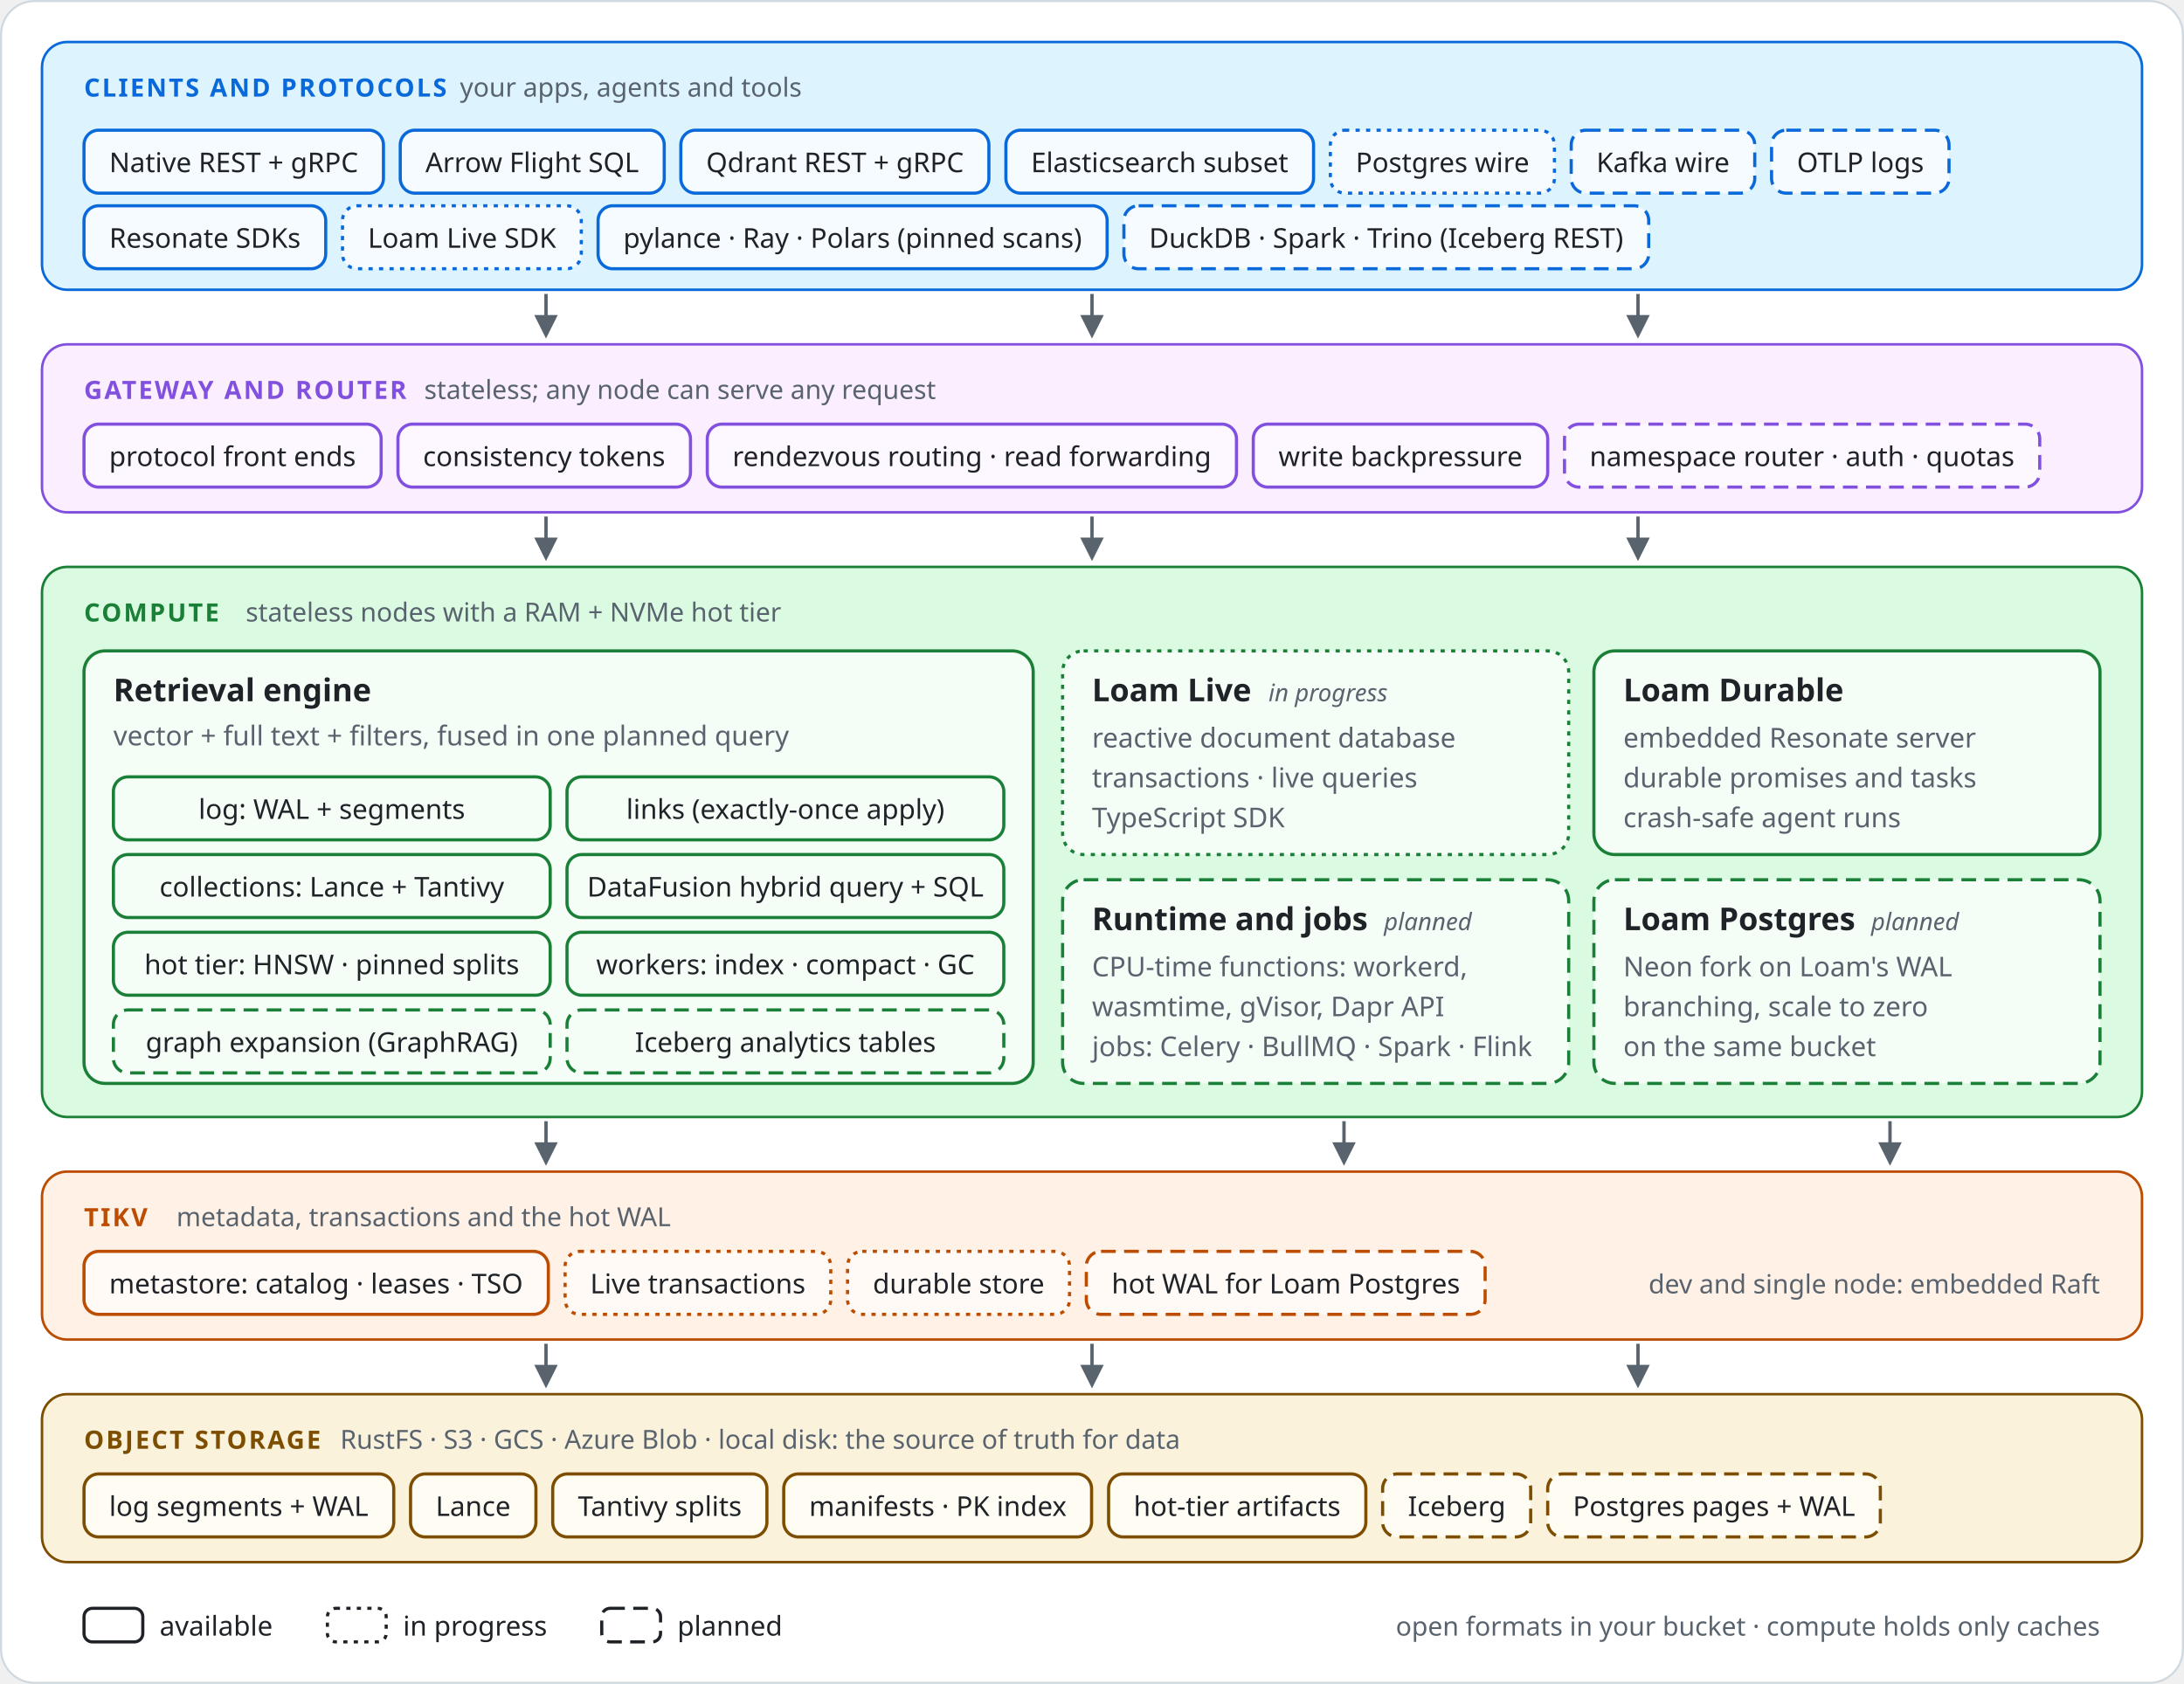
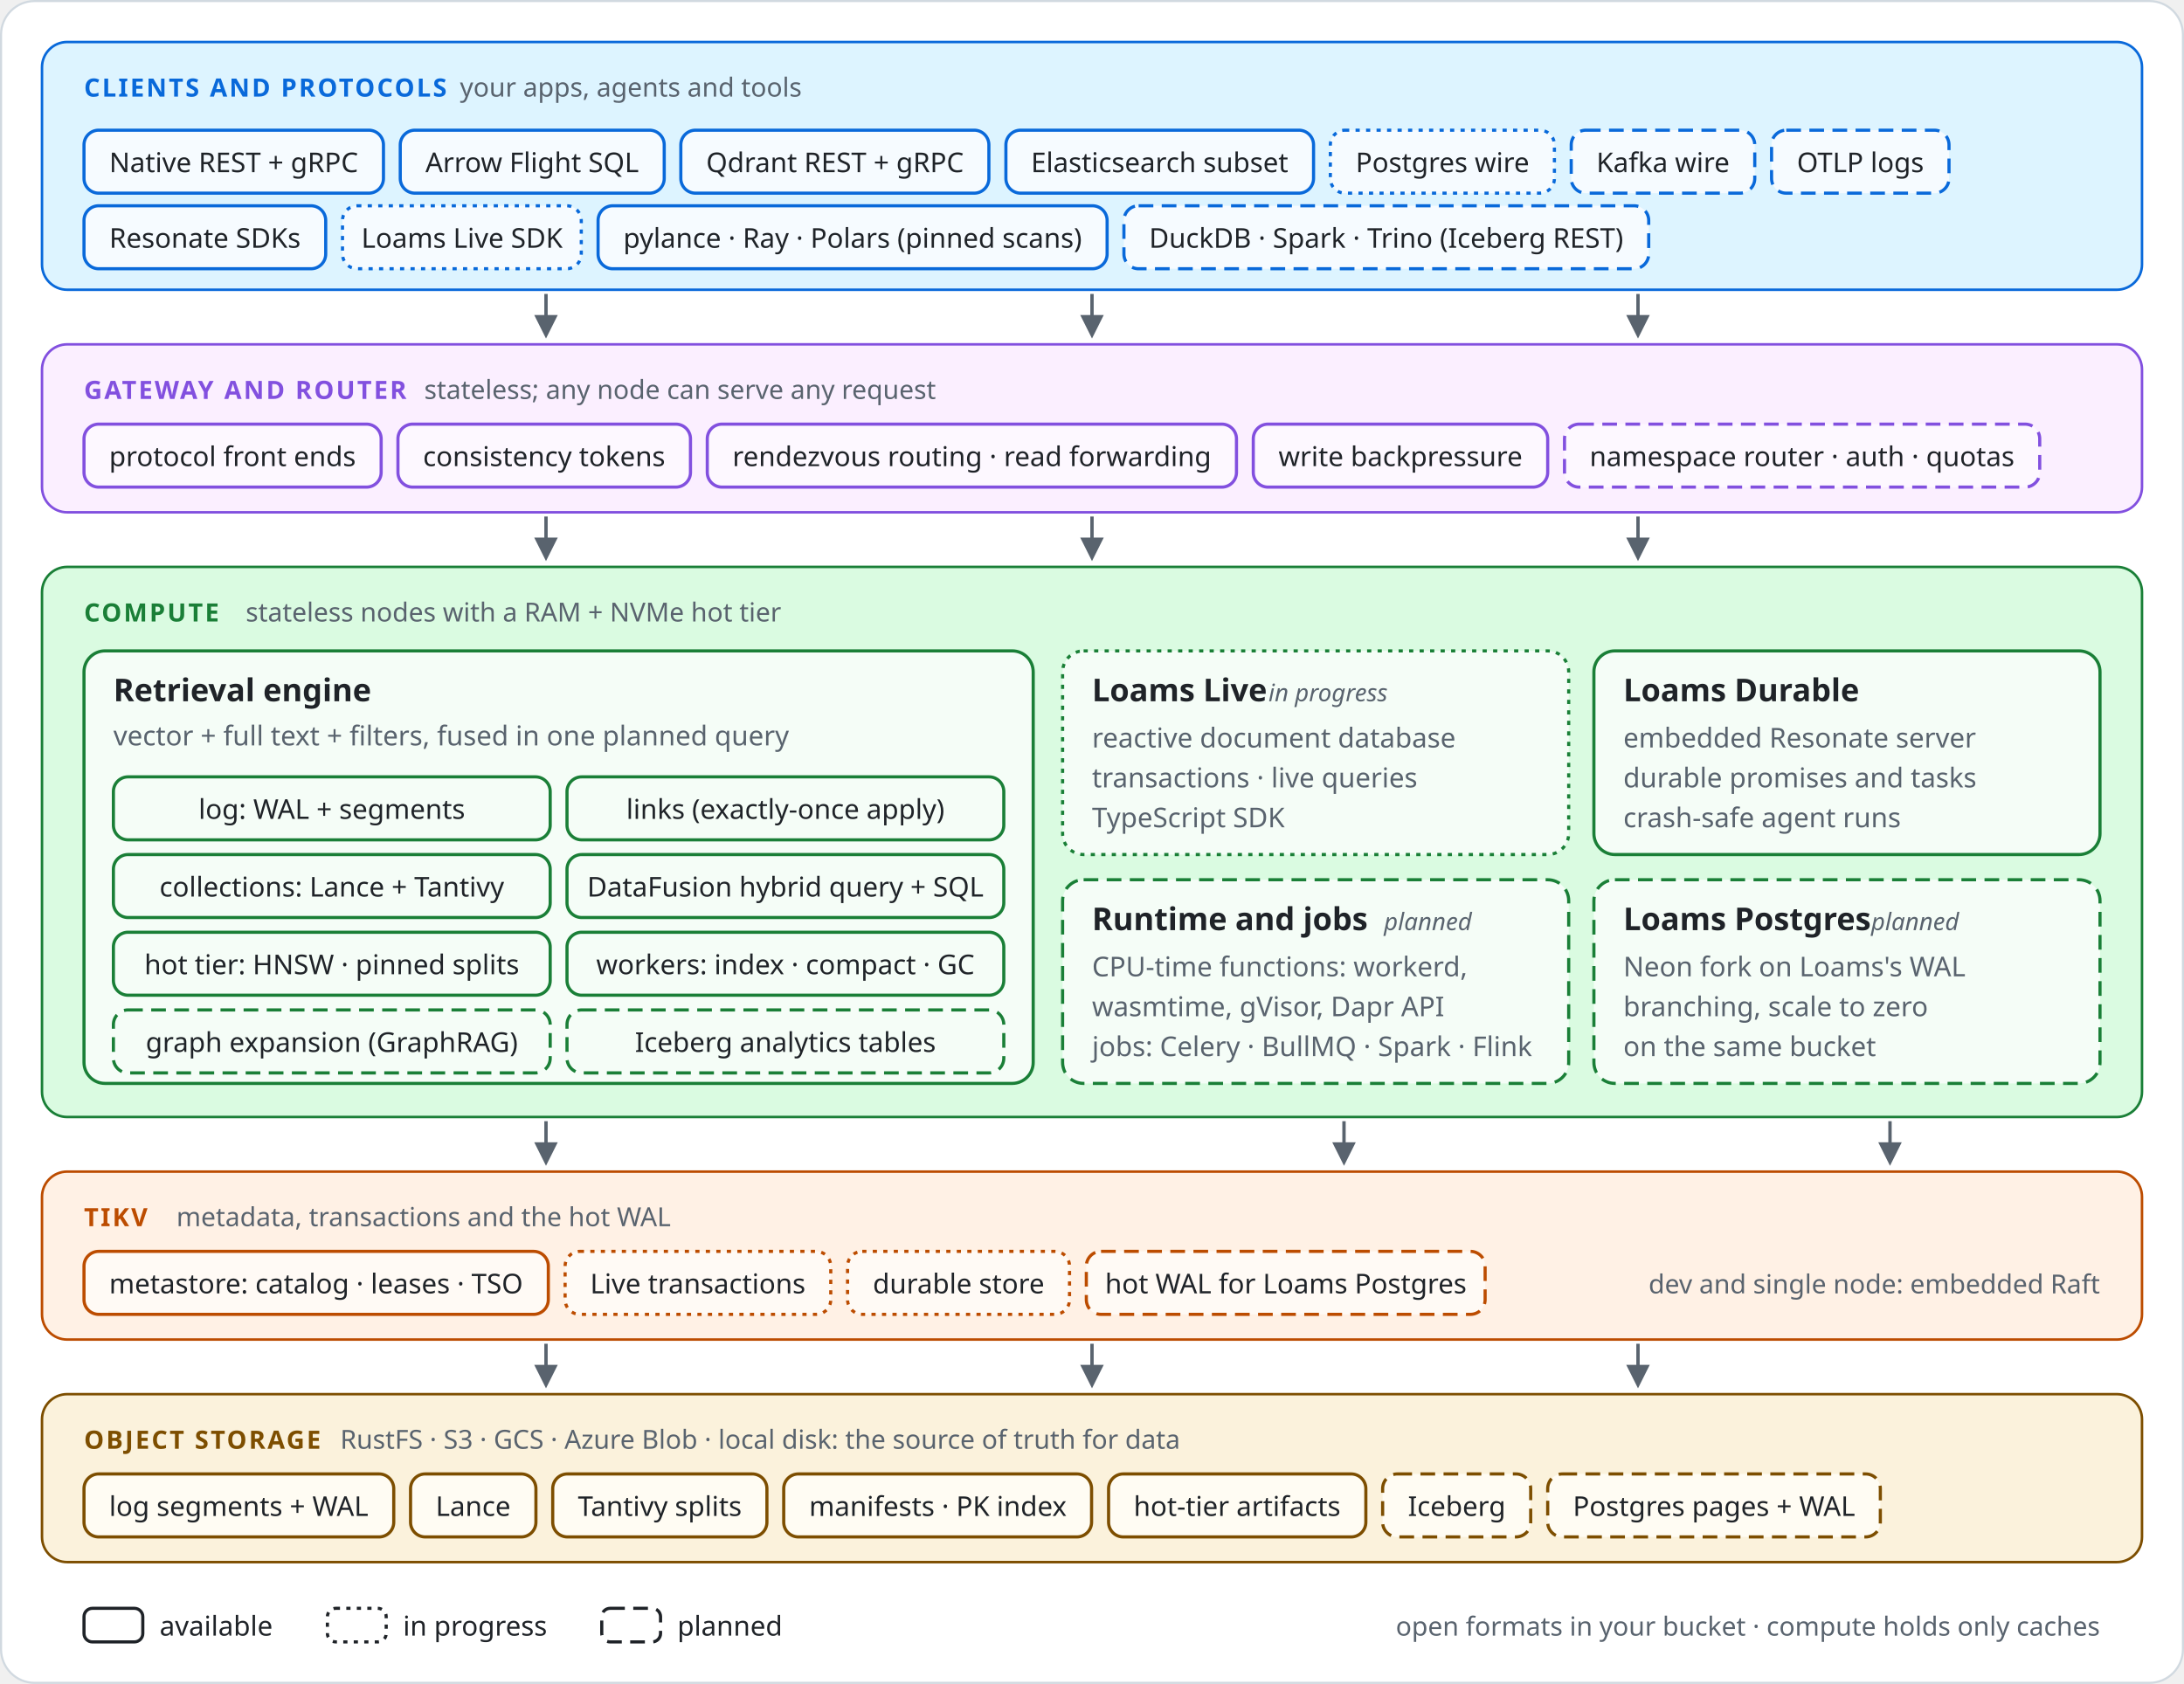
<svg xmlns="http://www.w3.org/2000/svg" viewBox="0 0 1040 802" width="1040" height="802" role="img" aria-labelledby="title desc">
  <style>

.t{font-family:-apple-system,BlinkMacSystemFont,"Segoe UI","Noto Sans",Helvetica,Arial,sans-serif}
.band{stroke-width:1.2}
.chip,.box{stroke-width:1.5}
.prog{stroke-dasharray:2 3}
.plan{stroke-dasharray:7 4}
.lbl{font-size:12px;font-weight:700;letter-spacing:.08em}
.sub,.note{font-size:12.5px}
.chipt,.legend,.body{font-size:13px}
.ttl{font-size:15px;font-weight:700}
.badge{font-size:11.5px;font-style:italic}
.arrow{stroke-width:1.6}
.t{fill:#1f2328}
.panel{fill:#ffffff;stroke:#d1d9e0}
.sub,.note,.body,.badge{fill:#59636e}
.arrow{stroke:#59636e}
.ah{fill:#59636e}
.chip.lg{fill:#ffffff;stroke:#1f2328}
.band.c{fill:#ddf4ff;stroke:#0969da}
.chip.c,.box.c{fill:#f6fbff;stroke:#0969da}
.cl{fill:#0969da}
.band.g{fill:#fbefff;stroke:#8250df}
.chip.g,.box.g{fill:#fdf8ff;stroke:#8250df}
.gl{fill:#8250df}
.band.e{fill:#dafbe1;stroke:#1a7f37}
.chip.e,.box.e{fill:#f5fdf7;stroke:#1a7f37}
.el{fill:#1a7f37}
.band.k{fill:#fff1e5;stroke:#bc4c00}
.chip.k,.box.k{fill:#fffaf5;stroke:#bc4c00}
.kl{fill:#bc4c00}
.band.s{fill:#fbf2dc;stroke:#7d4e00}
.chip.s,.box.s{fill:#fffcf3;stroke:#7d4e00}
.sl{fill:#7d4e00}
@media (prefers-color-scheme:dark){
.t{fill:#e6edf3}
.panel{fill:#0d1117;stroke:#3d444d}
.sub,.note,.body,.badge{fill:#9198a1}
.arrow{stroke:#9198a1}
.ah{fill:#9198a1}
.chip.lg{fill:#0d1117;stroke:#e6edf3}
.band.c{fill:#0c2d4f;stroke:#4493f8}
.chip.c,.box.c{fill:#0d1f33;stroke:#4493f8}
.cl{fill:#4493f8}
.band.g{fill:#2a1b45;stroke:#ab7df8}
.chip.g,.box.g{fill:#1d1530;stroke:#ab7df8}
.gl{fill:#ab7df8}
.band.e{fill:#0f2e1a;stroke:#3fb950}
.chip.e,.box.e{fill:#0c1f13;stroke:#3fb950}
.el{fill:#3fb950}
.band.k{fill:#3a2010;stroke:#f0883e}
.chip.k,.box.k{fill:#27170c;stroke:#f0883e}
.kl{fill:#f0883e}
.band.s{fill:#33270c;stroke:#d29922}
.chip.s,.box.s{fill:#221b0b;stroke:#d29922}
.sl{fill:#d29922}
}
</style>
  <defs>
    <marker id="ah" viewBox="0 0 10 10" refX="8" refY="5" markerWidth="7" markerHeight="7" orient="auto">
      <path class="ah" d="M0,0 L10,5 L0,10 z" />
    </marker>
  </defs>
  <rect class="panel" x="0.5" y="0.5" width="1039" height="801" rx="16" />
  <rect class="band c" x="20" y="20" width="1000" height="118" rx="12" />
  <text class="t lbl cl" x="40" y="46">CLIENTS AND PROTOCOLS</text>
  <text class="t sub" x="219" y="46">your apps, agents and tools</text>
  <rect class="chip c" x="40.0" y="62" width="142.6" height="30" rx="7" />
  <text class="t chipt" x="111.3" y="82" text-anchor="middle">Native REST + gRPC</text>
  <rect class="chip c" x="190.6" y="62" width="125.7" height="30" rx="7" />
  <text class="t chipt" x="253.4" y="82" text-anchor="middle">Arrow Flight SQL</text>
  <rect class="chip c" x="324.2" y="62" width="146.7" height="30" rx="7" />
  <text class="t chipt" x="397.6" y="82" text-anchor="middle">Qdrant REST + gRPC</text>
  <rect class="chip c" x="479.0" y="62" width="146.5" height="30" rx="7" />
  <text class="t chipt" x="552.2" y="82" text-anchor="middle">Elasticsearch subset</text>
  <rect class="chip c prog" x="633.5" y="62" width="106.7" height="30" rx="7" />
  <text class="t chipt" x="686.9" y="82" text-anchor="middle">Postgres wire</text>
  <rect class="chip c plan" x="748.2" y="62" width="87.4" height="30" rx="7" />
  <text class="t chipt" x="791.9" y="82" text-anchor="middle">Kafka wire</text>
  <rect class="chip c plan" x="843.6" y="62" width="84.5" height="30" rx="7" />
  <text class="t chipt" x="885.9" y="82" text-anchor="middle">OTLP logs</text>
  <rect class="chip c" x="40.0" y="98" width="115.1" height="30" rx="7" />
  <text class="t chipt" x="97.6" y="118" text-anchor="middle">Resonate SDKs</text>
  <rect class="chip c prog" x="163.1" y="98" width="113.7" height="30" rx="7" />
-   <text class="t chipt" x="220.0" y="118" text-anchor="middle">Loam Live SDK</text>
+   <text class="t chipt" x="220.0" y="118" text-anchor="middle">Loams Live SDK</text>
  <rect class="chip c" x="284.8" y="98" width="242.4" height="30" rx="7" />
  <text class="t chipt" x="406.0" y="118" text-anchor="middle">pylance · Ray · Polars (pinned scans)</text>
  <rect class="chip c plan" x="535.2" y="98" width="249.9" height="30" rx="7" />
  <text class="t chipt" x="660.1" y="118" text-anchor="middle">DuckDB · Spark · Trino (Iceberg REST)</text>
  <line class="arrow" x1="260" y1="140" x2="260" y2="159" marker-end="url(#ah)" />
  <line class="arrow" x1="520" y1="140" x2="520" y2="159" marker-end="url(#ah)" />
  <line class="arrow" x1="780" y1="140" x2="780" y2="159" marker-end="url(#ah)" />
  <rect class="band g" x="20" y="164" width="1000" height="80" rx="12" />
  <text class="t lbl gl" x="40" y="190">GATEWAY AND ROUTER</text>
  <text class="t sub" x="202" y="190">stateless; any node can serve any request</text>
  <rect class="chip g" x="40.0" y="202" width="141.5" height="30" rx="7" />
  <text class="t chipt" x="110.7" y="222" text-anchor="middle">protocol front ends</text>
  <rect class="chip g" x="189.5" y="202" width="139.3" height="30" rx="7" />
  <text class="t chipt" x="259.1" y="222" text-anchor="middle">consistency tokens</text>
  <rect class="chip g" x="336.8" y="202" width="252.0" height="30" rx="7" />
  <text class="t chipt" x="462.8" y="222" text-anchor="middle">rendezvous routing · read forwarding</text>
  <rect class="chip g" x="596.8" y="202" width="140.2" height="30" rx="7" />
  <text class="t chipt" x="666.9" y="222" text-anchor="middle">write backpressure</text>
  <rect class="chip g plan" x="745.0" y="202" width="226.3" height="30" rx="7" />
  <text class="t chipt" x="858.1" y="222" text-anchor="middle">namespace router · auth · quotas</text>
  <line class="arrow" x1="260" y1="246" x2="260" y2="265" marker-end="url(#ah)" />
  <line class="arrow" x1="520" y1="246" x2="520" y2="265" marker-end="url(#ah)" />
  <line class="arrow" x1="780" y1="246" x2="780" y2="265" marker-end="url(#ah)" />
  <rect class="band e" x="20" y="270" width="1000" height="262" rx="12" />
  <text class="t lbl el" x="40" y="296">COMPUTE</text>
  <text class="t sub" x="117" y="296">stateless nodes with a RAM + NVMe hot tier</text>
  <rect class="box e" x="40" y="310" width="452" height="206" rx="10" />
  <text class="t ttl" x="54" y="334">Retrieval engine</text>
  <text class="t body" x="54" y="355">vector + full text + filters, fused in one planned query</text>
  <rect class="chip e" x="54.0" y="370" width="208.0" height="30" rx="7" />
  <text class="t chipt" x="158.0" y="390" text-anchor="middle">log: WAL + segments</text>
  <rect class="chip e" x="270.0" y="370" width="208.0" height="30" rx="7" />
  <text class="t chipt" x="374.0" y="390" text-anchor="middle">links (exactly-once apply)</text>
  <rect class="chip e" x="54.0" y="407" width="208.0" height="30" rx="7" />
  <text class="t chipt" x="158.0" y="427" text-anchor="middle">collections: Lance + Tantivy</text>
  <rect class="chip e" x="270.0" y="407" width="208.0" height="30" rx="7" />
  <text class="t chipt" x="374.0" y="427" text-anchor="middle">DataFusion hybrid query + SQL</text>
  <rect class="chip e" x="54.0" y="444" width="208.0" height="30" rx="7" />
  <text class="t chipt" x="158.0" y="464" text-anchor="middle">hot tier: HNSW · pinned splits</text>
  <rect class="chip e" x="270.0" y="444" width="208.0" height="30" rx="7" />
  <text class="t chipt" x="374.0" y="464" text-anchor="middle">workers: index · compact · GC</text>
  <rect class="chip e plan" x="54.0" y="481" width="208.0" height="30" rx="7" />
  <text class="t chipt" x="158.0" y="501" text-anchor="middle">graph expansion (GraphRAG)</text>
  <rect class="chip e plan" x="270.0" y="481" width="208.0" height="30" rx="7" />
  <text class="t chipt" x="374.0" y="501" text-anchor="middle">Iceberg analytics tables</text>
  <rect class="box e prog" x="506" y="310" width="241.0" height="97.0" rx="10" />
-   <text class="t ttl" x="520" y="334">Loam Live</text>
+   <text class="t ttl" x="520" y="334">Loams Live</text>
  <text class="t badge" x="604" y="334">in progress</text>
  <text class="t body" x="520" y="356">reactive document database</text>
  <text class="t body" x="520" y="375">transactions · live queries</text>
  <text class="t body" x="520" y="394">TypeScript SDK</text>
  <rect class="box e" x="759.0" y="310" width="241.0" height="97.0" rx="10" />
-   <text class="t ttl" x="773.0" y="334">Loam Durable</text>
+   <text class="t ttl" x="773.0" y="334">Loams Durable</text>
  <text class="t body" x="773.0" y="356">embedded Resonate server</text>
  <text class="t body" x="773.0" y="375">durable promises and tasks</text>
  <text class="t body" x="773.0" y="394">crash-safe agent runs</text>
  <rect class="box e plan" x="506" y="419.0" width="241.0" height="97.0" rx="10" />
  <text class="t ttl" x="520" y="443.0">Runtime and jobs</text>
  <text class="t badge" x="659" y="443.0">planned</text>
  <text class="t body" x="520" y="465.0">CPU-time functions: workerd,</text>
  <text class="t body" x="520" y="484.0">wasmtime, gVisor, Dapr API</text>
  <text class="t body" x="520" y="503.0">jobs: Celery · BullMQ · Spark · Flink</text>
  <rect class="box e plan" x="759.0" y="419.0" width="241.0" height="97.0" rx="10" />
-   <text class="t ttl" x="773.0" y="443.0">Loam Postgres</text>
+   <text class="t ttl" x="773.0" y="443.0">Loams Postgres</text>
  <text class="t badge" x="891" y="443.0">planned</text>
-   <text class="t body" x="773.0" y="465.0">Neon fork on Loam's WAL</text>
+   <text class="t body" x="773.0" y="465.0">Neon fork on Loams's WAL</text>
  <text class="t body" x="773.0" y="484.0">branching, scale to zero</text>
  <text class="t body" x="773.0" y="503.0">on the same bucket</text>
  <line class="arrow" x1="260" y1="534" x2="260" y2="553" marker-end="url(#ah)" />
  <line class="arrow" x1="640" y1="534" x2="640" y2="553" marker-end="url(#ah)" />
  <line class="arrow" x1="900" y1="534" x2="900" y2="553" marker-end="url(#ah)" />
  <rect class="band k" x="20" y="558" width="1000" height="80" rx="12" />
  <text class="t lbl kl" x="40" y="584">TIKV</text>
  <text class="t sub" x="84" y="584">metadata, transactions and the hot WAL</text>
  <rect class="chip k" x="40.0" y="596" width="221.1" height="30" rx="7" />
  <text class="t chipt" x="150.5" y="616" text-anchor="middle">metastore: catalog · leases · TSO</text>
  <rect class="chip k prog" x="269.1" y="596" width="126.5" height="30" rx="7" />
  <text class="t chipt" x="332.3" y="616" text-anchor="middle">Live transactions</text>
  <rect class="chip k prog" x="403.6" y="596" width="105.7" height="30" rx="7" />
  <text class="t chipt" x="456.5" y="616" text-anchor="middle">durable store</text>
  <rect class="chip k plan" x="517.3" y="596" width="189.9" height="30" rx="7" />
-   <text class="t chipt" x="612.3" y="616" text-anchor="middle">hot WAL for Loam Postgres</text>
+   <text class="t chipt" x="612.3" y="616" text-anchor="middle">hot WAL for Loams Postgres</text>
  <text class="t note" x="1000" y="616" text-anchor="end">dev and single node: embedded Raft</text>
  <line class="arrow" x1="260" y1="640" x2="260" y2="659" marker-end="url(#ah)" />
  <line class="arrow" x1="520" y1="640" x2="520" y2="659" marker-end="url(#ah)" />
  <line class="arrow" x1="780" y1="640" x2="780" y2="659" marker-end="url(#ah)" />
  <rect class="band s" x="20" y="664" width="1000" height="80" rx="12" />
  <text class="t lbl sl" x="40" y="690">OBJECT STORAGE</text>
  <text class="t sub" x="162" y="690">RustFS · S3 · GCS · Azure Blob · local disk: the source of truth for data</text>
  <rect class="chip s" x="40.0" y="702" width="147.5" height="30" rx="7" />
  <text class="t chipt" x="113.7" y="722" text-anchor="middle">log segments + WAL</text>
  <rect class="chip s" x="195.5" y="702" width="59.7" height="30" rx="7" />
  <text class="t chipt" x="225.3" y="722" text-anchor="middle">Lance</text>
  <rect class="chip s" x="263.2" y="702" width="102.0" height="30" rx="7" />
  <text class="t chipt" x="314.2" y="722" text-anchor="middle">Tantivy splits</text>
  <rect class="chip s" x="373.2" y="702" width="146.6" height="30" rx="7" />
  <text class="t chipt" x="446.6" y="722" text-anchor="middle">manifests · PK index</text>
  <rect class="chip s" x="527.9" y="702" width="122.5" height="30" rx="7" />
  <text class="t chipt" x="589.1" y="722" text-anchor="middle">hot-tier artifacts</text>
  <rect class="chip s plan" x="658.4" y="702" width="70.5" height="30" rx="7" />
  <text class="t chipt" x="693.7" y="722" text-anchor="middle">Iceberg</text>
  <rect class="chip s plan" x="737.0" y="702" width="158.4" height="30" rx="7" />
  <text class="t chipt" x="816.2" y="722" text-anchor="middle">Postgres pages + WAL</text>
  <rect class="chip lg" x="40" y="766" width="28" height="16" rx="4" />
  <text class="t legend" x="76" y="779">available</text>
  <rect class="chip lg prog" x="155.906" y="766" width="28" height="16" rx="4" />
  <text class="t legend" x="191.906" y="779">in progress</text>
  <rect class="chip lg plan" x="286.547" y="766" width="28" height="16" rx="4" />
  <text class="t legend" x="322.547" y="779">planned</text>
  <text class="t note" x="1000" y="779" text-anchor="end">open formats in your bucket · compute holds only caches</text>
</svg>
